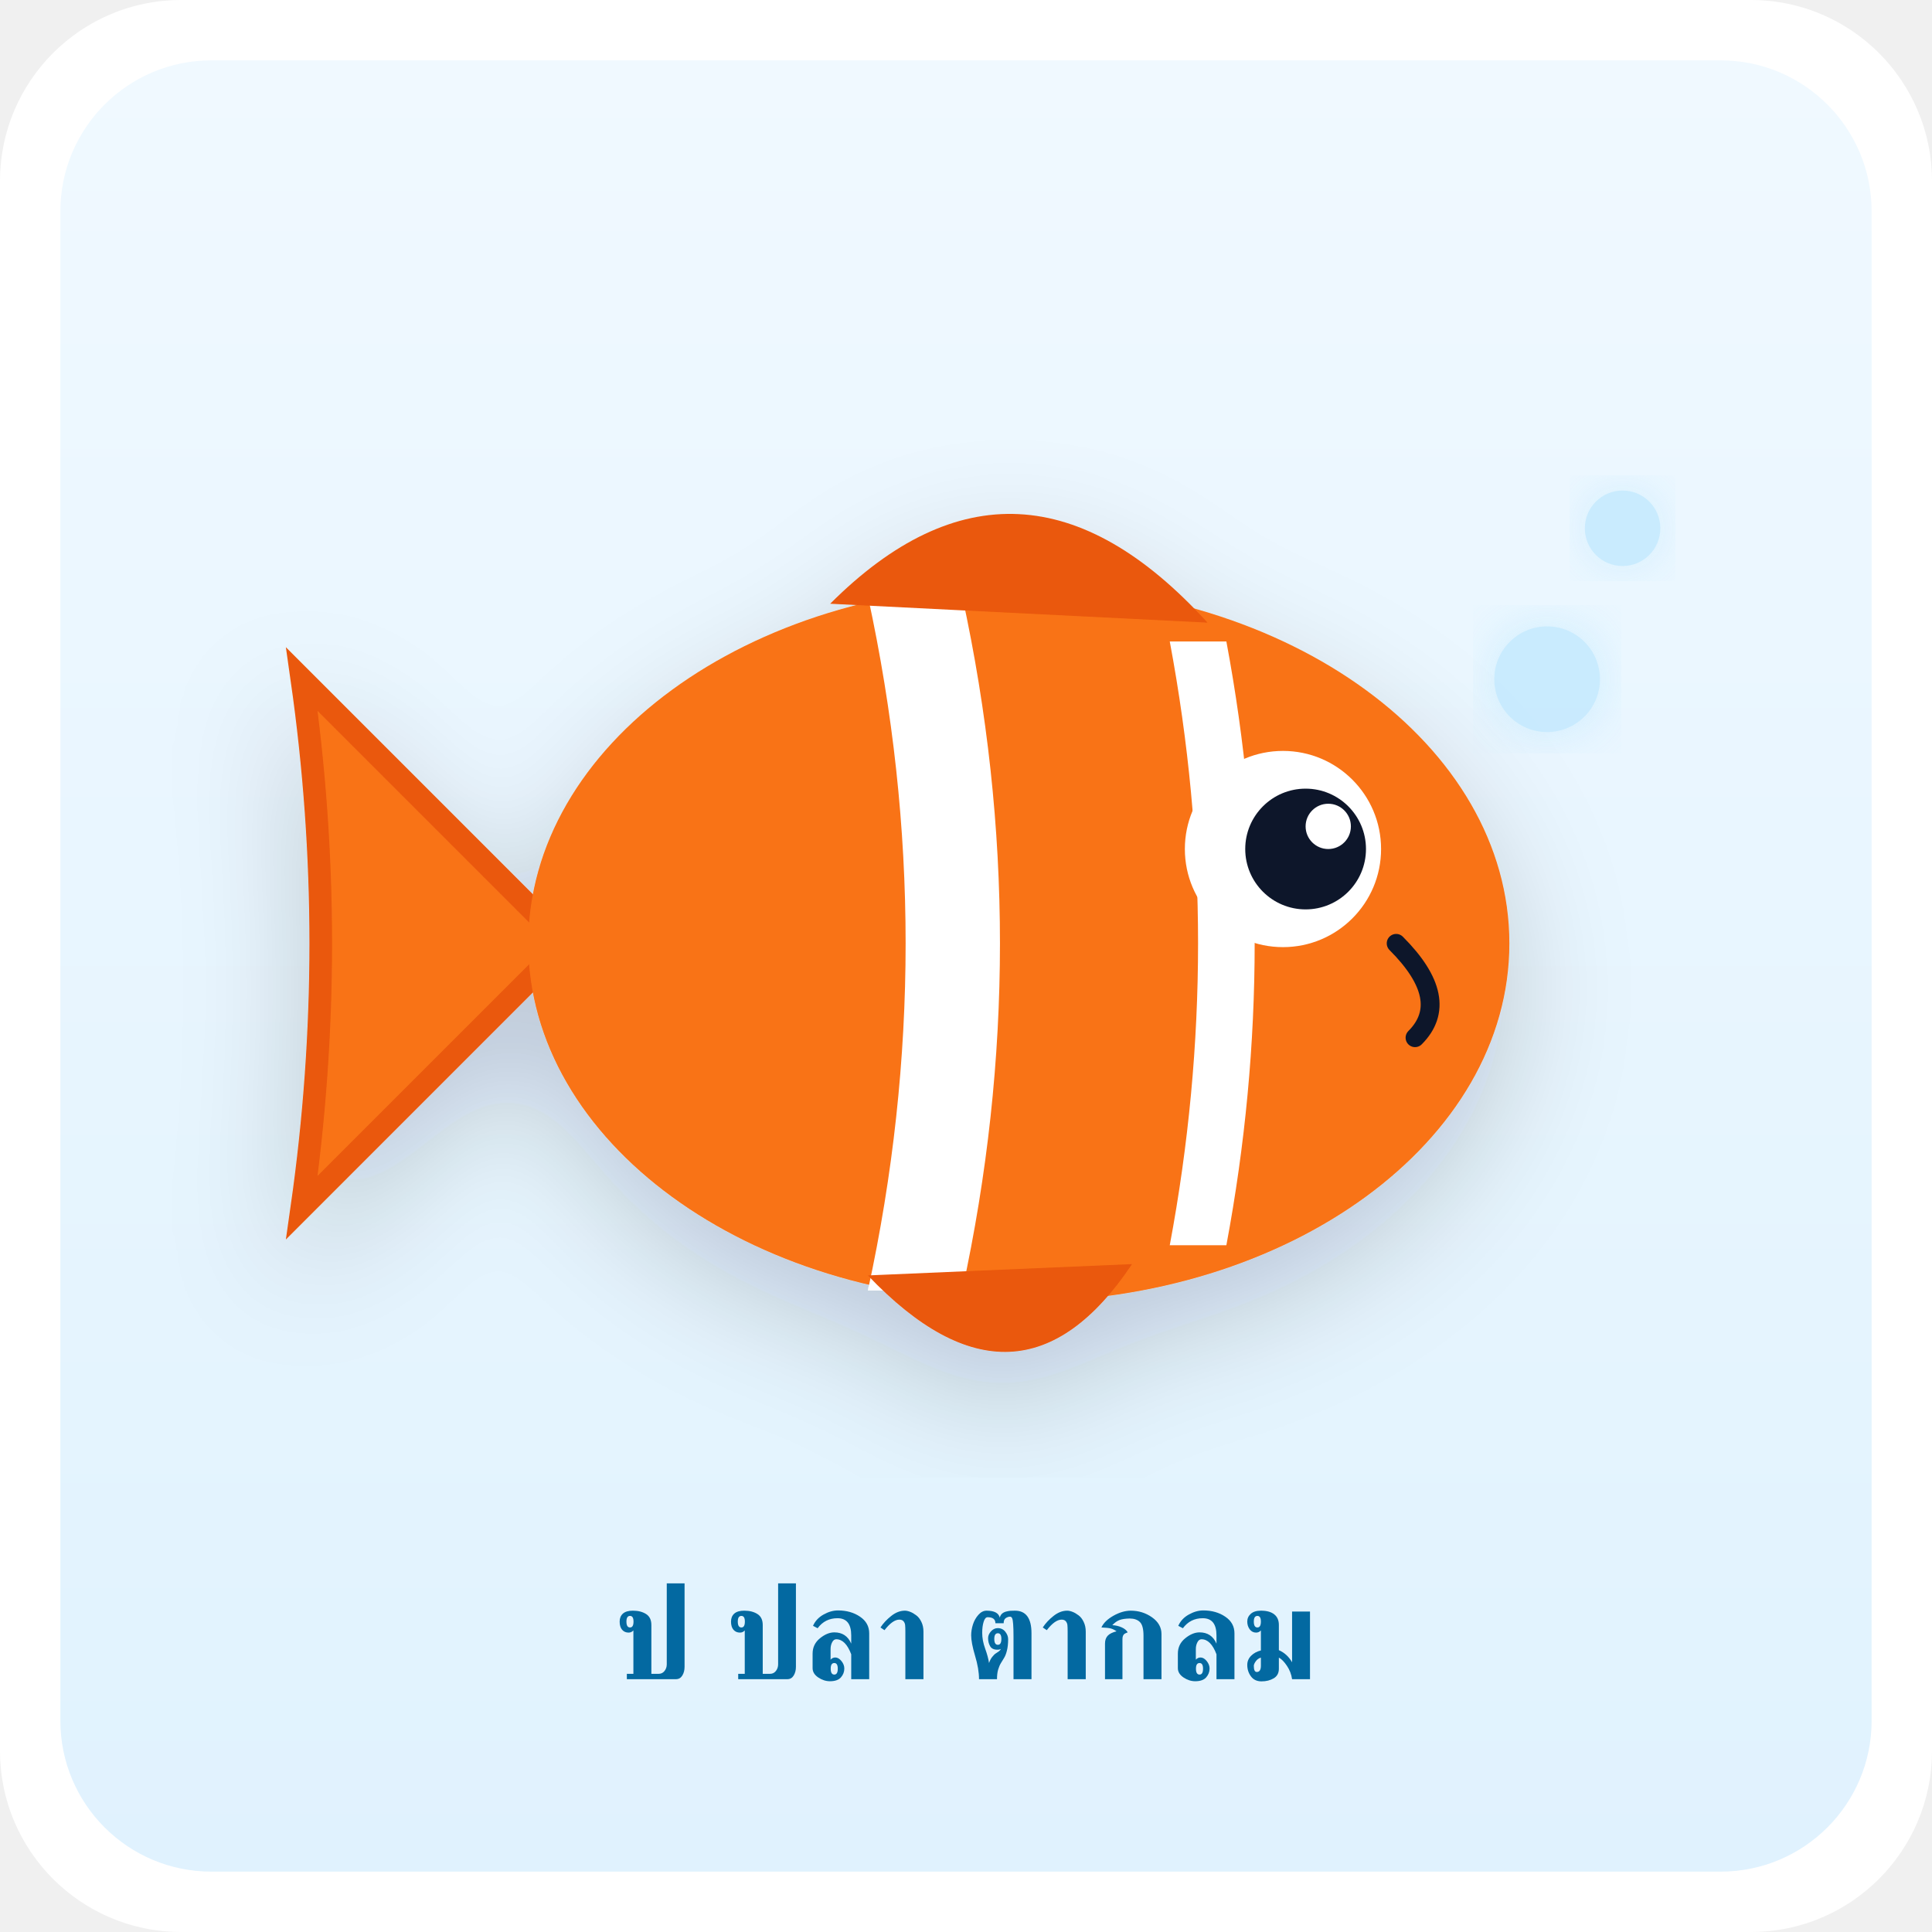
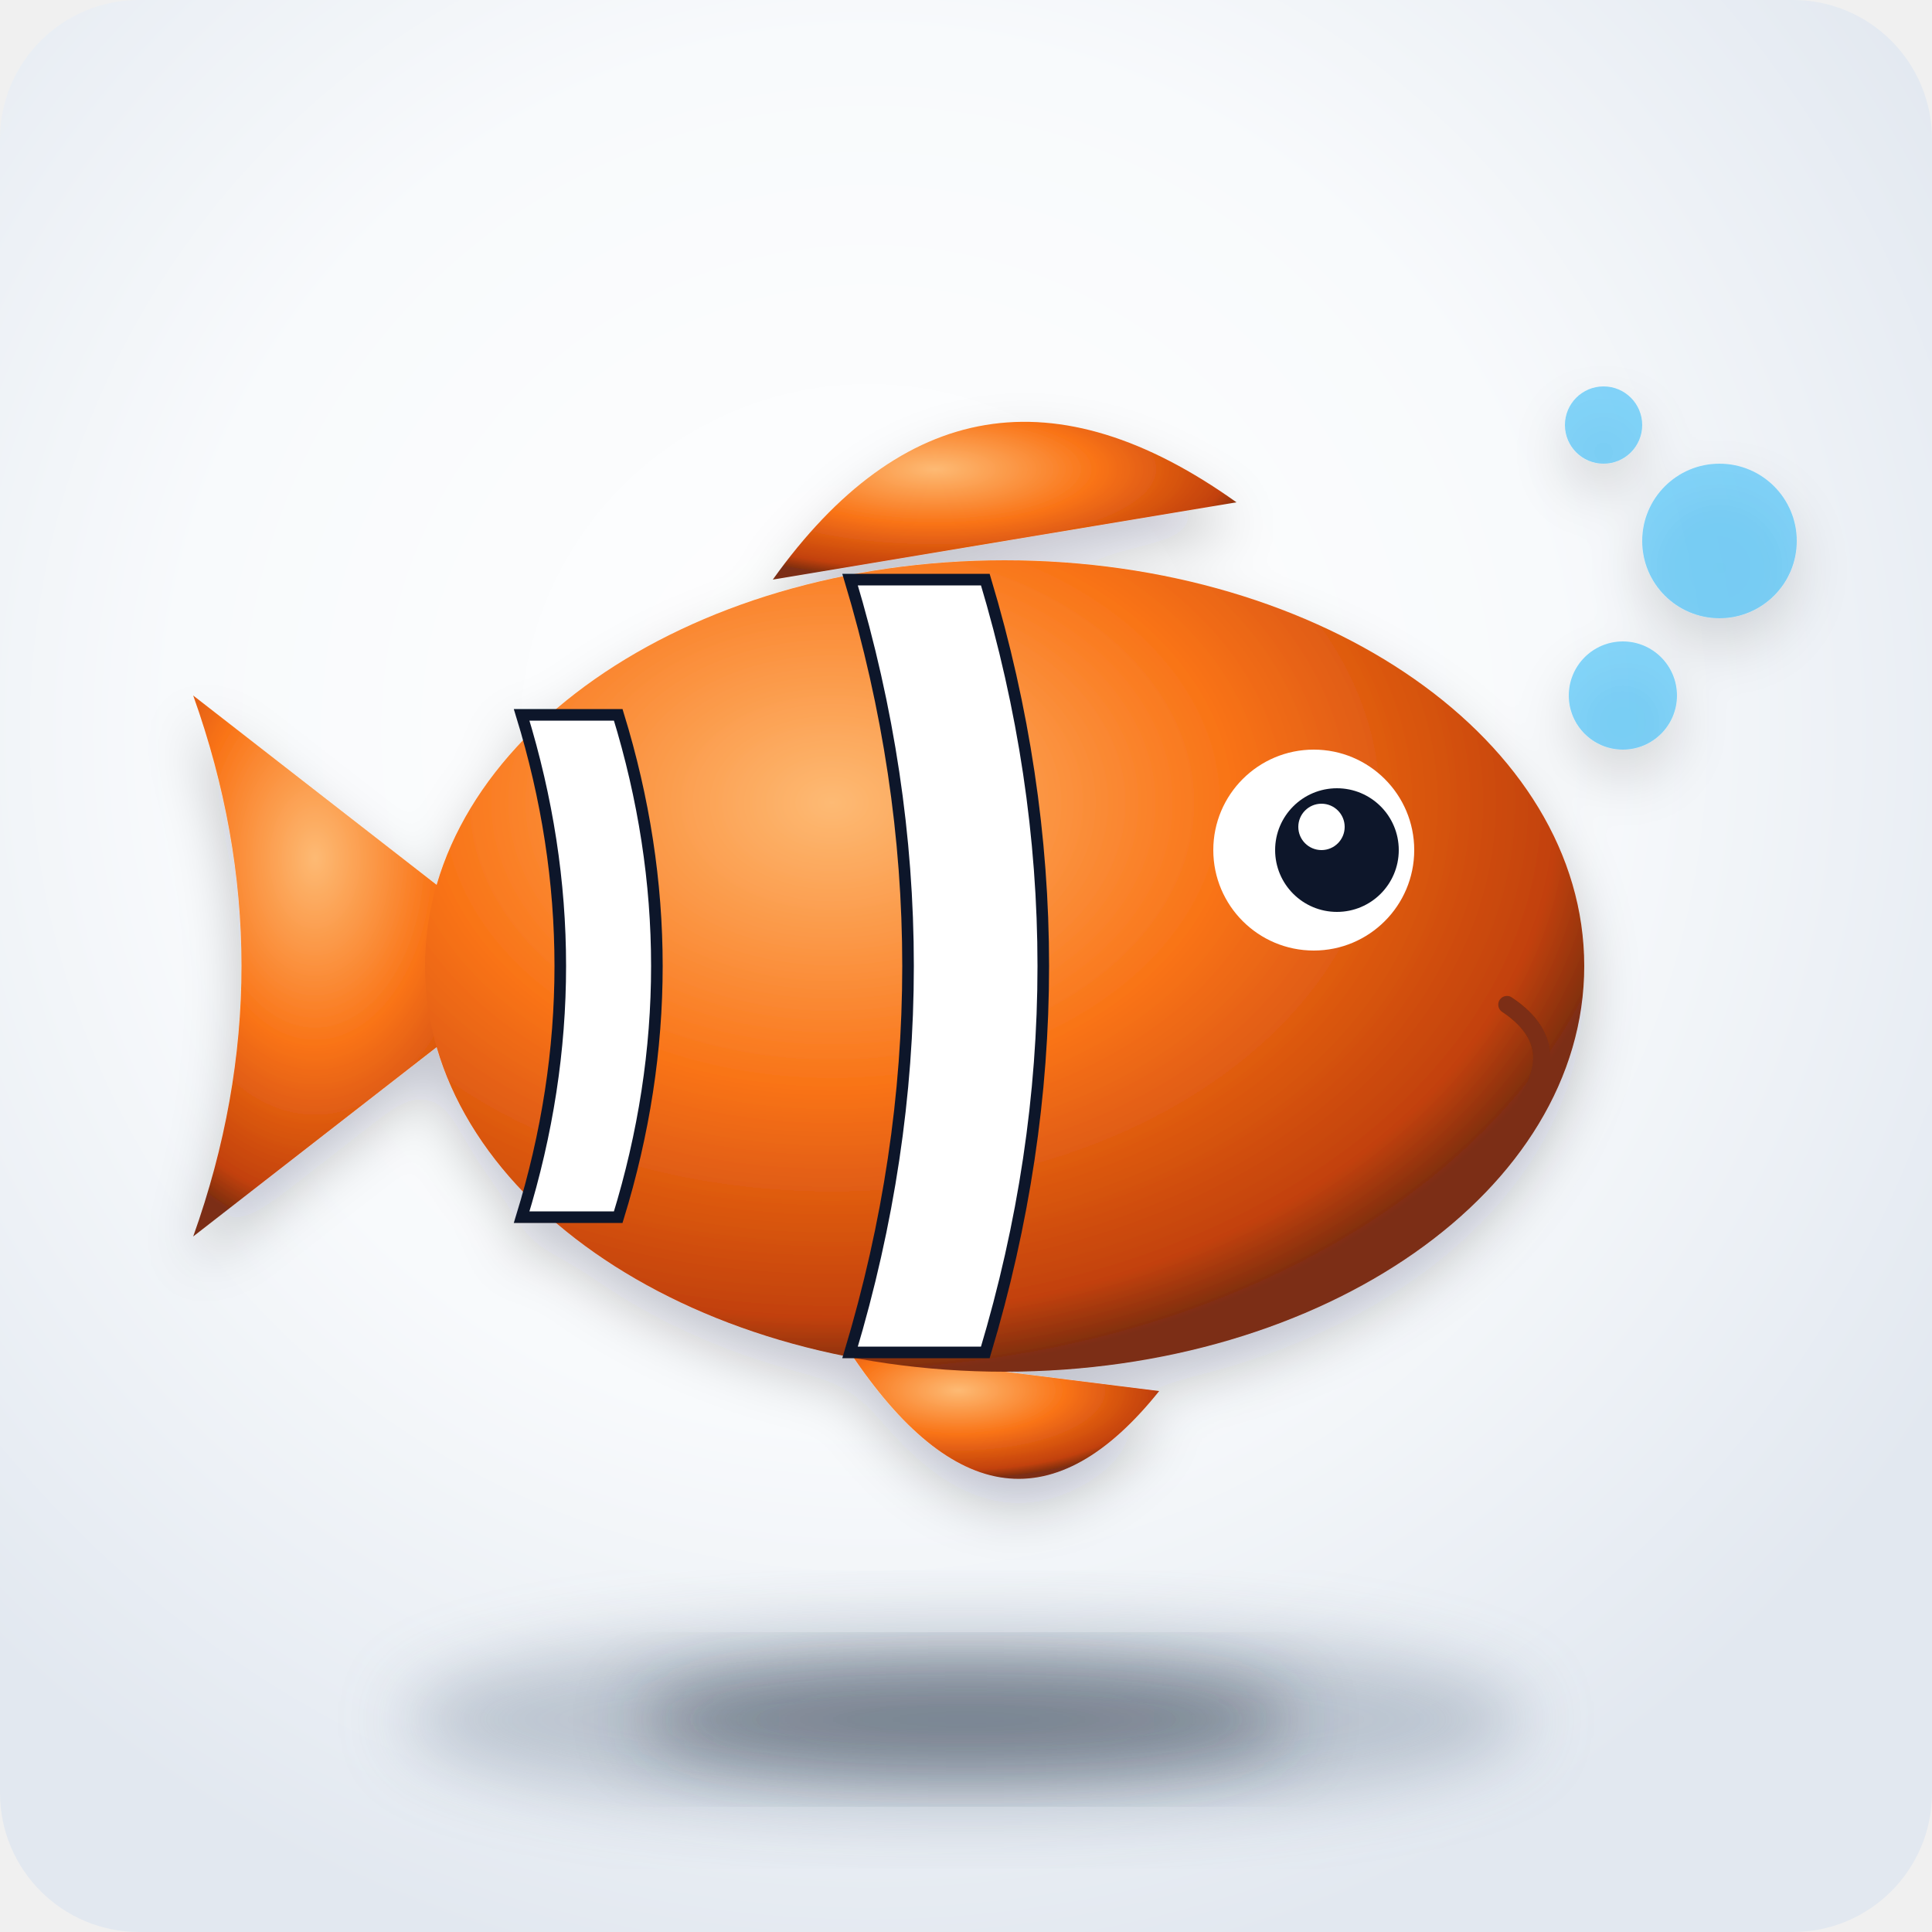
- <svg xmlns="http://www.w3.org/2000/svg" viewBox="0 0 512 512" width="100%" height="100%">
+ <svg xmlns="http://www.w3.org/2000/svg" viewBox="0 0 500 500" width="100%" height="100%">
  <defs>
-     <filter id="dropShadow" x="-15%" y="-15%" width="130%" height="130%">
-       <feDropShadow dx="0" dy="12" stdDeviation="16" flood-color="#0f172a" flood-opacity="0.18" />
+     <radialGradient id="bgGlow" cx="45%" cy="38%" r="65%">
+       <stop offset="0%" stop-color="#ffffff" />
+       <stop offset="55%" stop-color="#f8fafc" />
+       <stop offset="100%" stop-color="#e2e8f0" />
+     </radialGradient>
+     <filter id="groundShadow" x="-30%" y="-30%" width="160%" height="160%">
+       <feGaussianBlur stdDeviation="9" />
+     </filter>
+     <filter id="clayShadow" x="-25%" y="-25%" width="150%" height="150%">
+       <feDropShadow dx="0" dy="7" stdDeviation="7" flood-color="#0f172a" flood-opacity="0.22" />
    </filter>
    <filter id="softGlow" x="-20%" y="-20%" width="140%" height="140%">
-       <feGaussianBlur stdDeviation="8" result="blur" />
+       <feGaussianBlur stdDeviation="3" result="blur" />
      <feComposite in="SourceGraphic" in2="blur" operator="over" />
    </filter>
-     <linearGradient id="bgWarm" x1="0" y1="0" x2="0" y2="1">
-       <stop offset="0%" stop-color="#fffbeb" />
-       <stop offset="100%" stop-color="#fef3c7" />
-     </linearGradient>
-     <linearGradient id="bgSky" x1="0" y1="0" x2="0" y2="1">
-       <stop offset="0%" stop-color="#f0f9ff" />
-       <stop offset="100%" stop-color="#e0f2fe" />
-     </linearGradient>
-     <linearGradient id="bgRose" x1="0" y1="0" x2="0" y2="1">
-       <stop offset="0%" stop-color="#fff1f2" />
-       <stop offset="100%" stop-color="#ffe4e6" />
-     </linearGradient>
-     <linearGradient id="bgEmerald" x1="0" y1="0" x2="0" y2="1">
-       <stop offset="0%" stop-color="#ecfdf5" />
-       <stop offset="100%" stop-color="#d1fae5" />
-     </linearGradient>
-     <linearGradient id="bgPurple" x1="0" y1="0" x2="0" y2="1">
-       <stop offset="0%" stop-color="#faf5ff" />
-       <stop offset="100%" stop-color="#f3e8ff" />
-     </linearGradient>
+     <radialGradient id="fishOrange" cx="35%" cy="30%" r="70%">
+       <stop offset="0%" stop-color="#fdba74" />
+       <stop offset="50%" stop-color="#f97316" />
+       <stop offset="90%" stop-color="#c2410c" />
+       <stop offset="100%" stop-color="#7c2d12" />
+     </radialGradient>
  </defs>
-   <rect width="512" height="512" rx="48" fill="#ffffff" />
-   <rect x="16" y="16" width="480" height="480" rx="40" fill="url(#bgSky)" />
-   <g filter="url(#dropShadow)">
-     <path d="M 150 250 L 80 180 Q 90 250 80 320 Z" fill="#f97316" stroke="#ea580c" stroke-width="6" />
-     <ellipse cx="270" cy="250" rx="130" ry="95" fill="#f97316" />
-     <path d="M 230 158 Q 250 250 230 342 L 255 342 Q 275 250 255 158 Z" fill="#ffffff" />
-     <path d="M 310 170 Q 325 250 310 330 L 325 330 Q 340 250 325 170 Z" fill="#ffffff" />
-     <path d="M 220 160 Q 270 110 320 165 Z" fill="#ea580c" />
-     <path d="M 230 338 Q 270 380 300 335 Z" fill="#ea580c" />
-     <circle cx="340" cy="225" r="26" fill="#ffffff" />
-     <circle cx="346" cy="225" r="16" fill="#0f172a" />
-     <circle cx="352" cy="219" r="6" fill="#ffffff" />
-     <path d="M 370 250 Q 385 265 375 275" fill="none" stroke="#0f172a" stroke-width="5" stroke-linecap="round" />
+   <rect width="500" height="500" rx="36" fill="url(#bgGlow)" />
+   <ellipse cx="250" cy="445" rx="145" ry="24" fill="#64748b" opacity="0.35" filter="url(#groundShadow)" />
+   <ellipse cx="250" cy="445" rx="85" ry="14" fill="#1e293b" opacity="0.45" filter="url(#groundShadow)" />
+   <g filter="url(#clayShadow)">
+     <path d="M 140 250 L 50 180 Q 75 250 50 320 Z" fill="url(#fishOrange)" />
+     <path d="M 200 150 Q 250 80 320 130 Z" fill="url(#fishOrange)" />
+     <path d="M 220 350 Q 260 410 300 360 Z" fill="url(#fishOrange)" />
+     <ellipse cx="260" cy="250" rx="150" ry="105" fill="url(#fishOrange)" />
+     <path d="M 220 150 Q 250 250 220 350 L 255 350 Q 285 250 255 150 Z" fill="#ffffff" stroke="#0f172a" stroke-width="3" />
+     <path d="M 135 185 Q 155 250 135 315 L 160 315 Q 180 250 160 185 Z" fill="#ffffff" stroke="#0f172a" stroke-width="3" />
+     <circle cx="340" cy="220" r="26" fill="#ffffff" />
+     <circle cx="346" cy="220" r="16" fill="#0f172a" />
+     <circle cx="342" cy="214" r="6" fill="#ffffff" />
+     <path d="M 390 260 Q 405 270 395 285" fill="none" stroke="#7c2d12" stroke-width="4.5" stroke-linecap="round" />
+     <circle cx="420" cy="180" r="14" fill="#38bdf8" opacity="0.6" />
+     <circle cx="445" cy="140" r="20" fill="#38bdf8" opacity="0.6" />
+     <circle cx="415" cy="110" r="10" fill="#38bdf8" opacity="0.6" />
  </g>
-   <circle cx="410" cy="180" r="14" fill="#bae6fd" opacity="0.7" filter="url(#softGlow)" />
-   <circle cx="430" cy="140" r="10" fill="#bae6fd" opacity="0.7" filter="url(#softGlow)" />
-   <text x="256" y="445" font-family="'Sarabun', sans-serif" font-size="34" font-weight="bold" fill="#0369a1" text-anchor="middle">ป ปลา ตากลม</text>
</svg>
